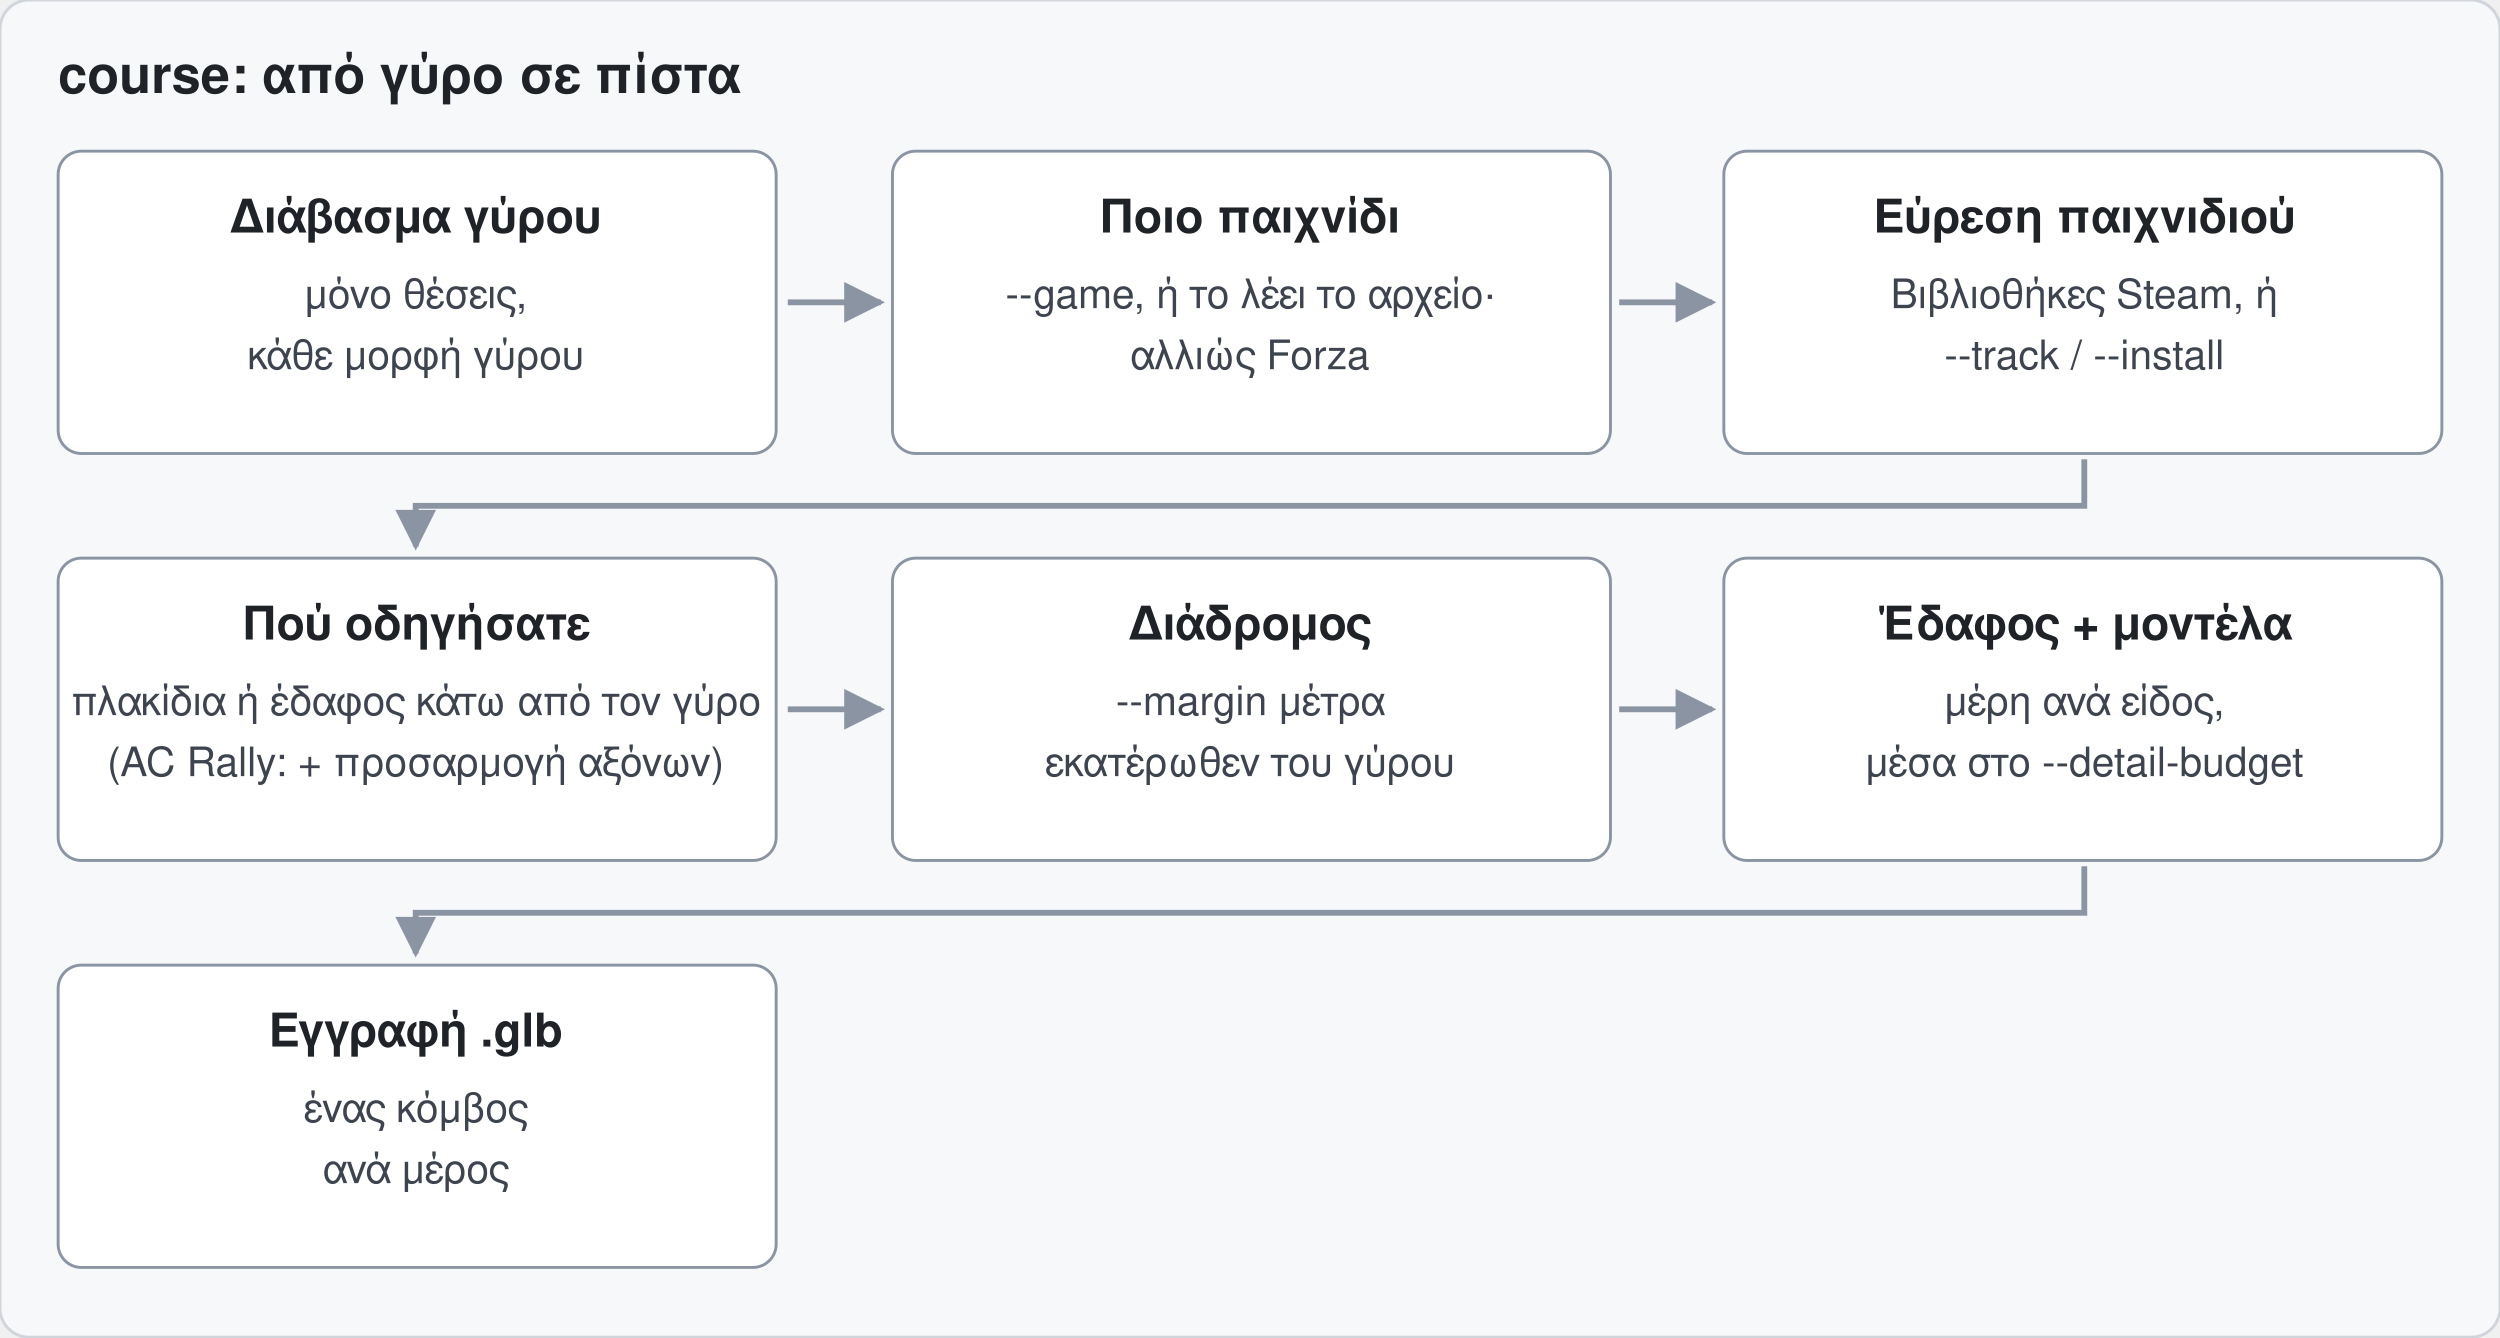
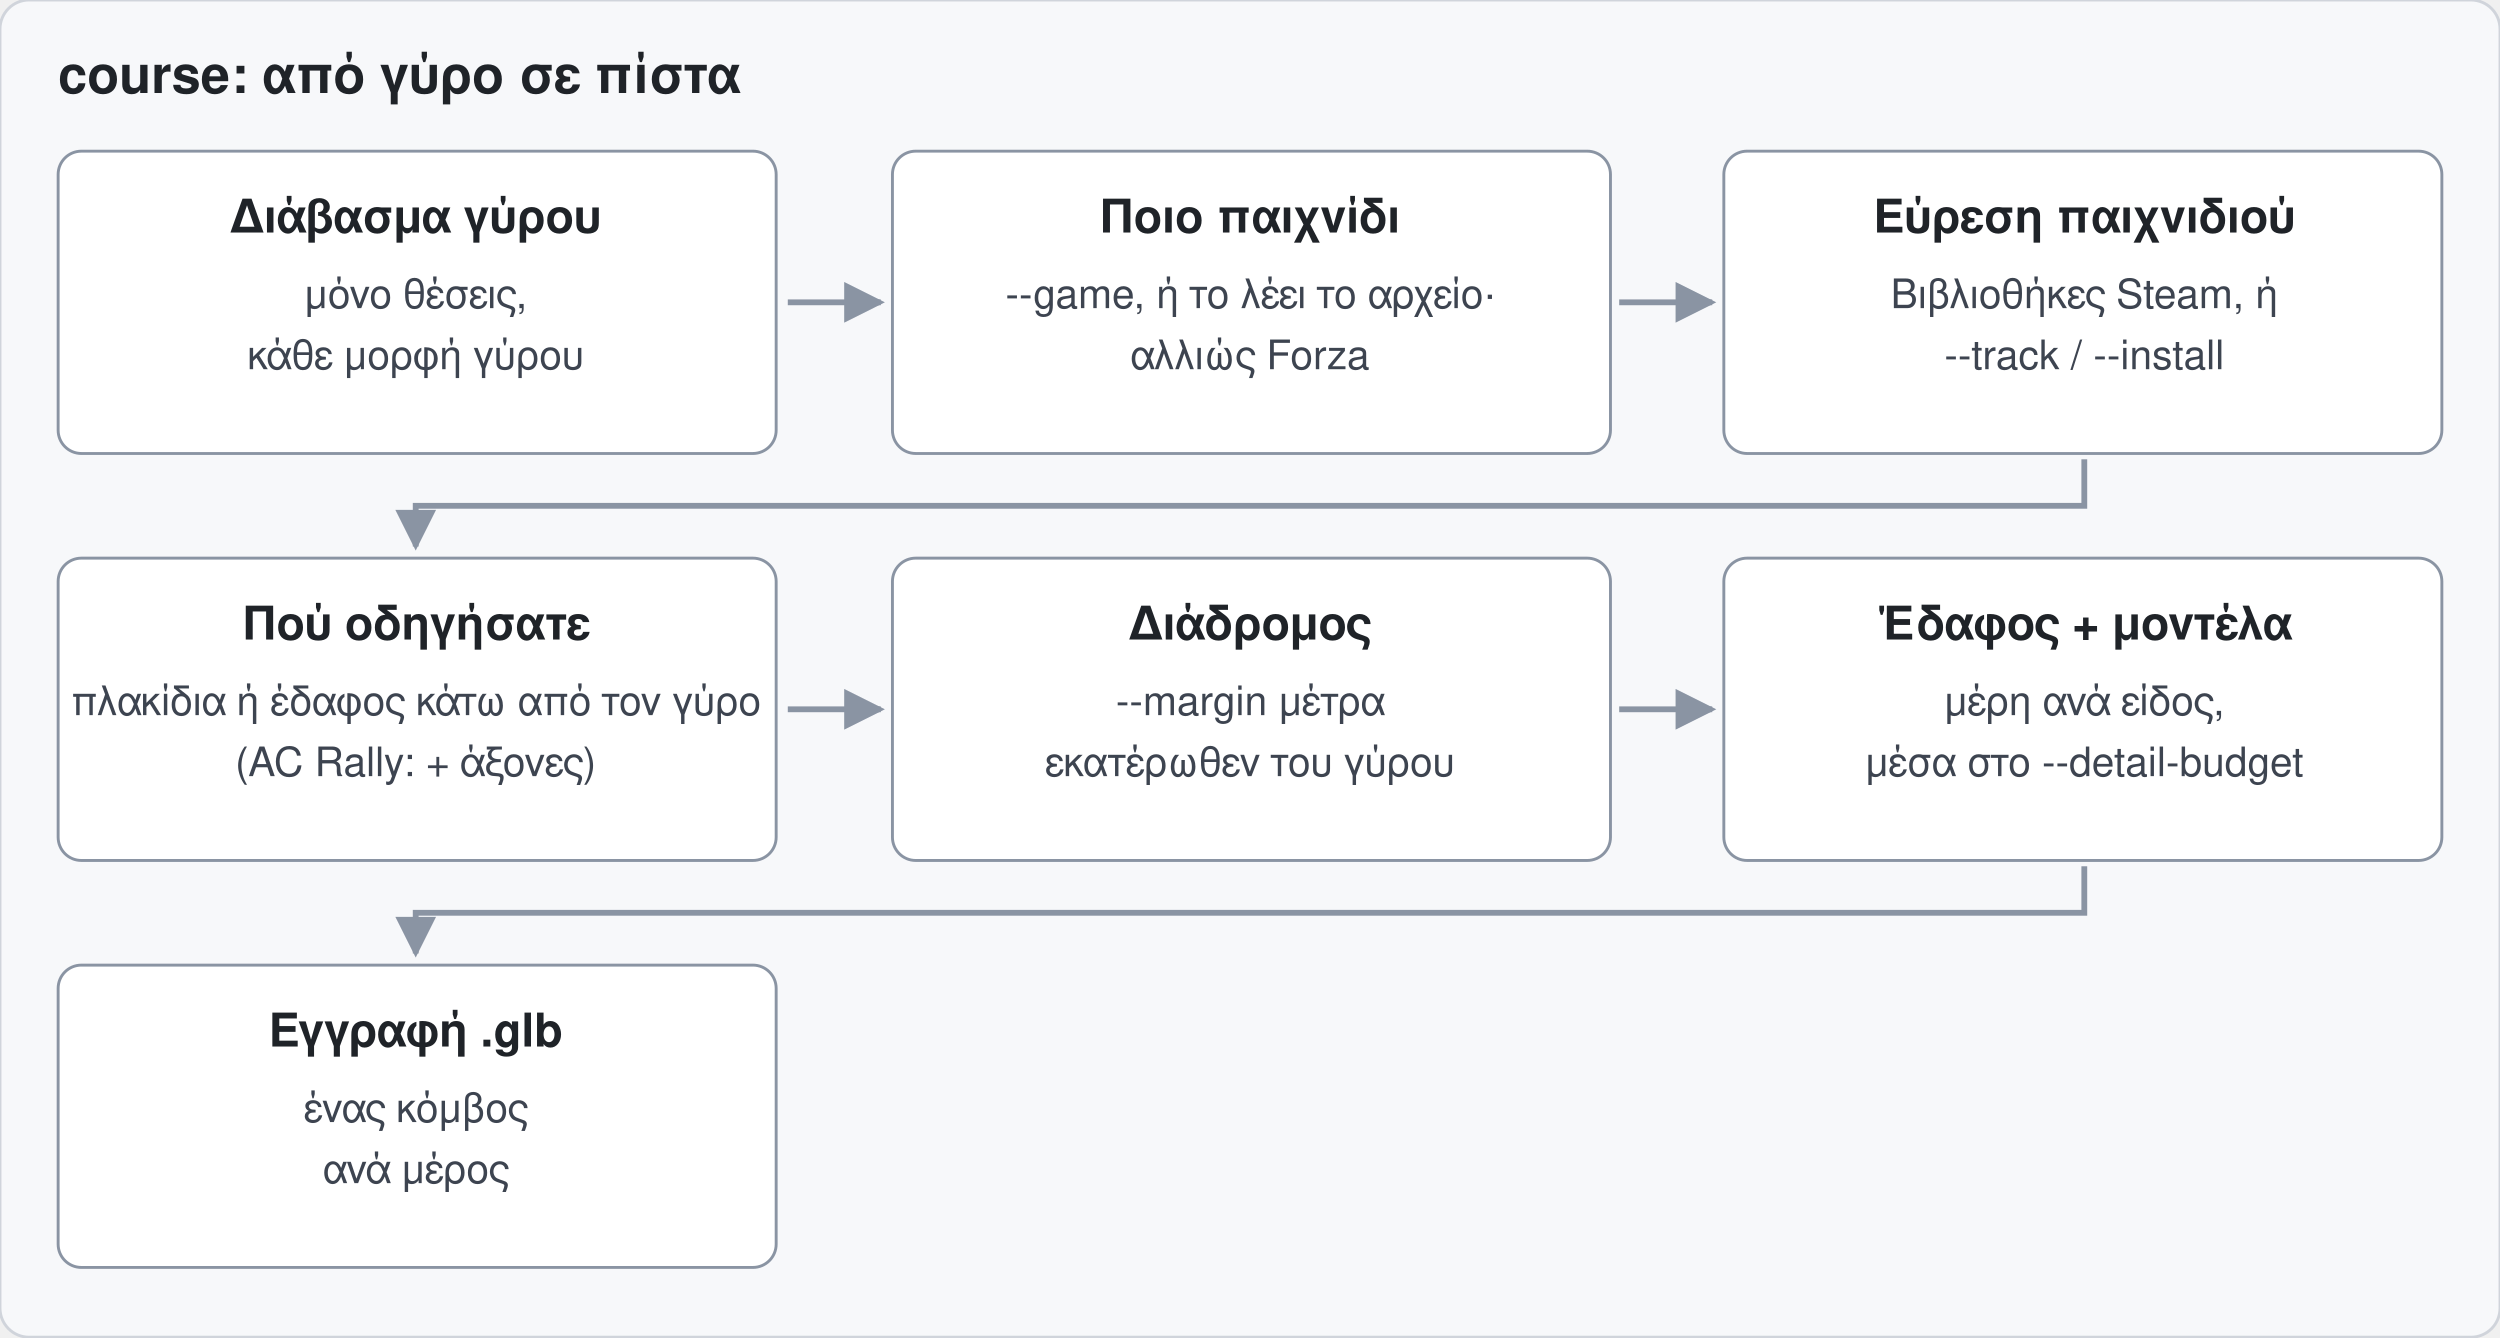
<svg xmlns="http://www.w3.org/2000/svg" width="860" height="460" viewBox="0 0 860 460" role="img" aria-label="course: from a lap to a course">
  <rect width="860" height="460" rx="10" fill="#f7f8fa" stroke="#d0d4db" />
  <defs>
    <marker id="a" viewBox="0 0 10 10" refX="9" refY="5" markerWidth="7" markerHeight="7" orient="auto-start-reverse">
      <path d="M0,0 L10,5 L0,10 z" fill="#8a94a3" />
    </marker>
  </defs>
  <text x="20" y="32" font-family="Segoe UI,Helvetica,Arial,sans-serif" font-size="18" font-weight="600" fill="#1f2328" text-anchor="start">course: από γύρο σε πίστα</text>
  <rect x="20" y="52" width="247" height="104" rx="8" fill="#ffffff" stroke="#8a94a3" />
  <text x="143" y="80" font-family="Segoe UI,Helvetica,Arial,sans-serif" font-size="16" font-weight="600" fill="#1f2328" text-anchor="middle">Διάβασμα γύρου</text>
  <text x="143" y="106" font-family="Segoe UI,Helvetica,Arial,sans-serif" font-size="14" font-weight="400" fill="#3d4450" text-anchor="middle">μόνο θέσεις,</text>
  <text x="143" y="127" font-family="Segoe UI,Helvetica,Arial,sans-serif" font-size="14" font-weight="400" fill="#3d4450" text-anchor="middle">κάθε μορφή γύρου</text>
  <rect x="307" y="52" width="247" height="104" rx="8" fill="#ffffff" stroke="#8a94a3" />
  <text x="430" y="80" font-family="Segoe UI,Helvetica,Arial,sans-serif" font-size="16" font-weight="600" fill="#1f2328" text-anchor="middle">Ποιο παιχνίδι</text>
  <text x="430" y="106" font-family="Segoe UI,Helvetica,Arial,sans-serif" font-size="14" font-weight="400" fill="#3d4450" text-anchor="middle">--game, ή το λέει το αρχείο·</text>
  <text x="430" y="127" font-family="Segoe UI,Helvetica,Arial,sans-serif" font-size="14" font-weight="400" fill="#3d4450" text-anchor="middle">αλλιώς Forza</text>
  <rect x="593" y="52" width="247" height="104" rx="8" fill="#ffffff" stroke="#8a94a3" />
  <text x="717" y="80" font-family="Segoe UI,Helvetica,Arial,sans-serif" font-size="16" font-weight="600" fill="#1f2328" text-anchor="middle">Εύρεση παιχνιδιού</text>
  <text x="717" y="106" font-family="Segoe UI,Helvetica,Arial,sans-serif" font-size="14" font-weight="400" fill="#3d4450" text-anchor="middle">Βιβλιοθήκες Steam, ή</text>
  <text x="717" y="127" font-family="Segoe UI,Helvetica,Arial,sans-serif" font-size="14" font-weight="400" fill="#3d4450" text-anchor="middle">--track / --install</text>
  <rect x="20" y="192" width="247" height="104" rx="8" fill="#ffffff" stroke="#8a94a3" />
  <text x="143" y="220" font-family="Segoe UI,Helvetica,Arial,sans-serif" font-size="16" font-weight="600" fill="#1f2328" text-anchor="middle">Πού οδηγήσατε</text>
  <text x="143" y="246" font-family="Segoe UI,Helvetica,Arial,sans-serif" font-size="14" font-weight="400" fill="#3d4450" text-anchor="middle">πλακίδια ή έδαφος κάτω από τον γύρο</text>
-   <text x="143" y="267" font-family="Segoe UI,Helvetica,Arial,sans-serif" font-size="14" font-weight="400" fill="#3d4450" text-anchor="middle">(AC Rally: + προσαρμογή αξόνων)</text>
+   <text x="143" y="267" font-family="Segoe UI,Helvetica,Arial,sans-serif" font-size="14" font-weight="400" fill="#3d4450" text-anchor="middle">(AC Rally: + άξονες)</text>
  <rect x="307" y="192" width="247" height="104" rx="8" fill="#ffffff" stroke="#8a94a3" />
  <text x="430" y="220" font-family="Segoe UI,Helvetica,Arial,sans-serif" font-size="16" font-weight="600" fill="#1f2328" text-anchor="middle">Διάδρομος</text>
  <text x="430" y="246" font-family="Segoe UI,Helvetica,Arial,sans-serif" font-size="14" font-weight="400" fill="#3d4450" text-anchor="middle">--margin μέτρα</text>
  <text x="430" y="267" font-family="Segoe UI,Helvetica,Arial,sans-serif" font-size="14" font-weight="400" fill="#3d4450" text-anchor="middle">εκατέρωθεν του γύρου</text>
  <rect x="593" y="192" width="247" height="104" rx="8" fill="#ffffff" stroke="#8a94a3" />
  <text x="717" y="220" font-family="Segoe UI,Helvetica,Arial,sans-serif" font-size="16" font-weight="600" fill="#1f2328" text-anchor="middle">Έδαφος + μοντέλα</text>
  <text x="717" y="246" font-family="Segoe UI,Helvetica,Arial,sans-serif" font-size="14" font-weight="400" fill="#3d4450" text-anchor="middle">μέρη ανά είδος,</text>
  <text x="717" y="267" font-family="Segoe UI,Helvetica,Arial,sans-serif" font-size="14" font-weight="400" fill="#3d4450" text-anchor="middle">μέσα στο --detail-budget</text>
  <rect x="20" y="332" width="247" height="104" rx="8" fill="#ffffff" stroke="#8a94a3" />
  <text x="143" y="360" font-family="Segoe UI,Helvetica,Arial,sans-serif" font-size="16" font-weight="600" fill="#1f2328" text-anchor="middle">Εγγραφή .glb</text>
  <text x="143" y="386" font-family="Segoe UI,Helvetica,Arial,sans-serif" font-size="14" font-weight="400" fill="#3d4450" text-anchor="middle">ένας κόμβος</text>
  <text x="143" y="407" font-family="Segoe UI,Helvetica,Arial,sans-serif" font-size="14" font-weight="400" fill="#3d4450" text-anchor="middle">ανά μέρος</text>
  <line x1="271" y1="104.0" x2="303" y2="104.0" stroke="#8a94a3" stroke-width="2" marker-end="url(#a)" />
  <line x1="557" y1="104.0" x2="589" y2="104.0" stroke="#8a94a3" stroke-width="2" marker-end="url(#a)" />
  <path d="M717,158 V174 H143 V188" fill="none" stroke="#8a94a3" stroke-width="2" marker-end="url(#a)" />
  <line x1="271" y1="244.0" x2="303" y2="244.0" stroke="#8a94a3" stroke-width="2" marker-end="url(#a)" />
  <line x1="557" y1="244.0" x2="589" y2="244.0" stroke="#8a94a3" stroke-width="2" marker-end="url(#a)" />
  <path d="M717,298 V314 H143 V328" fill="none" stroke="#8a94a3" stroke-width="2" marker-end="url(#a)" />
</svg>
